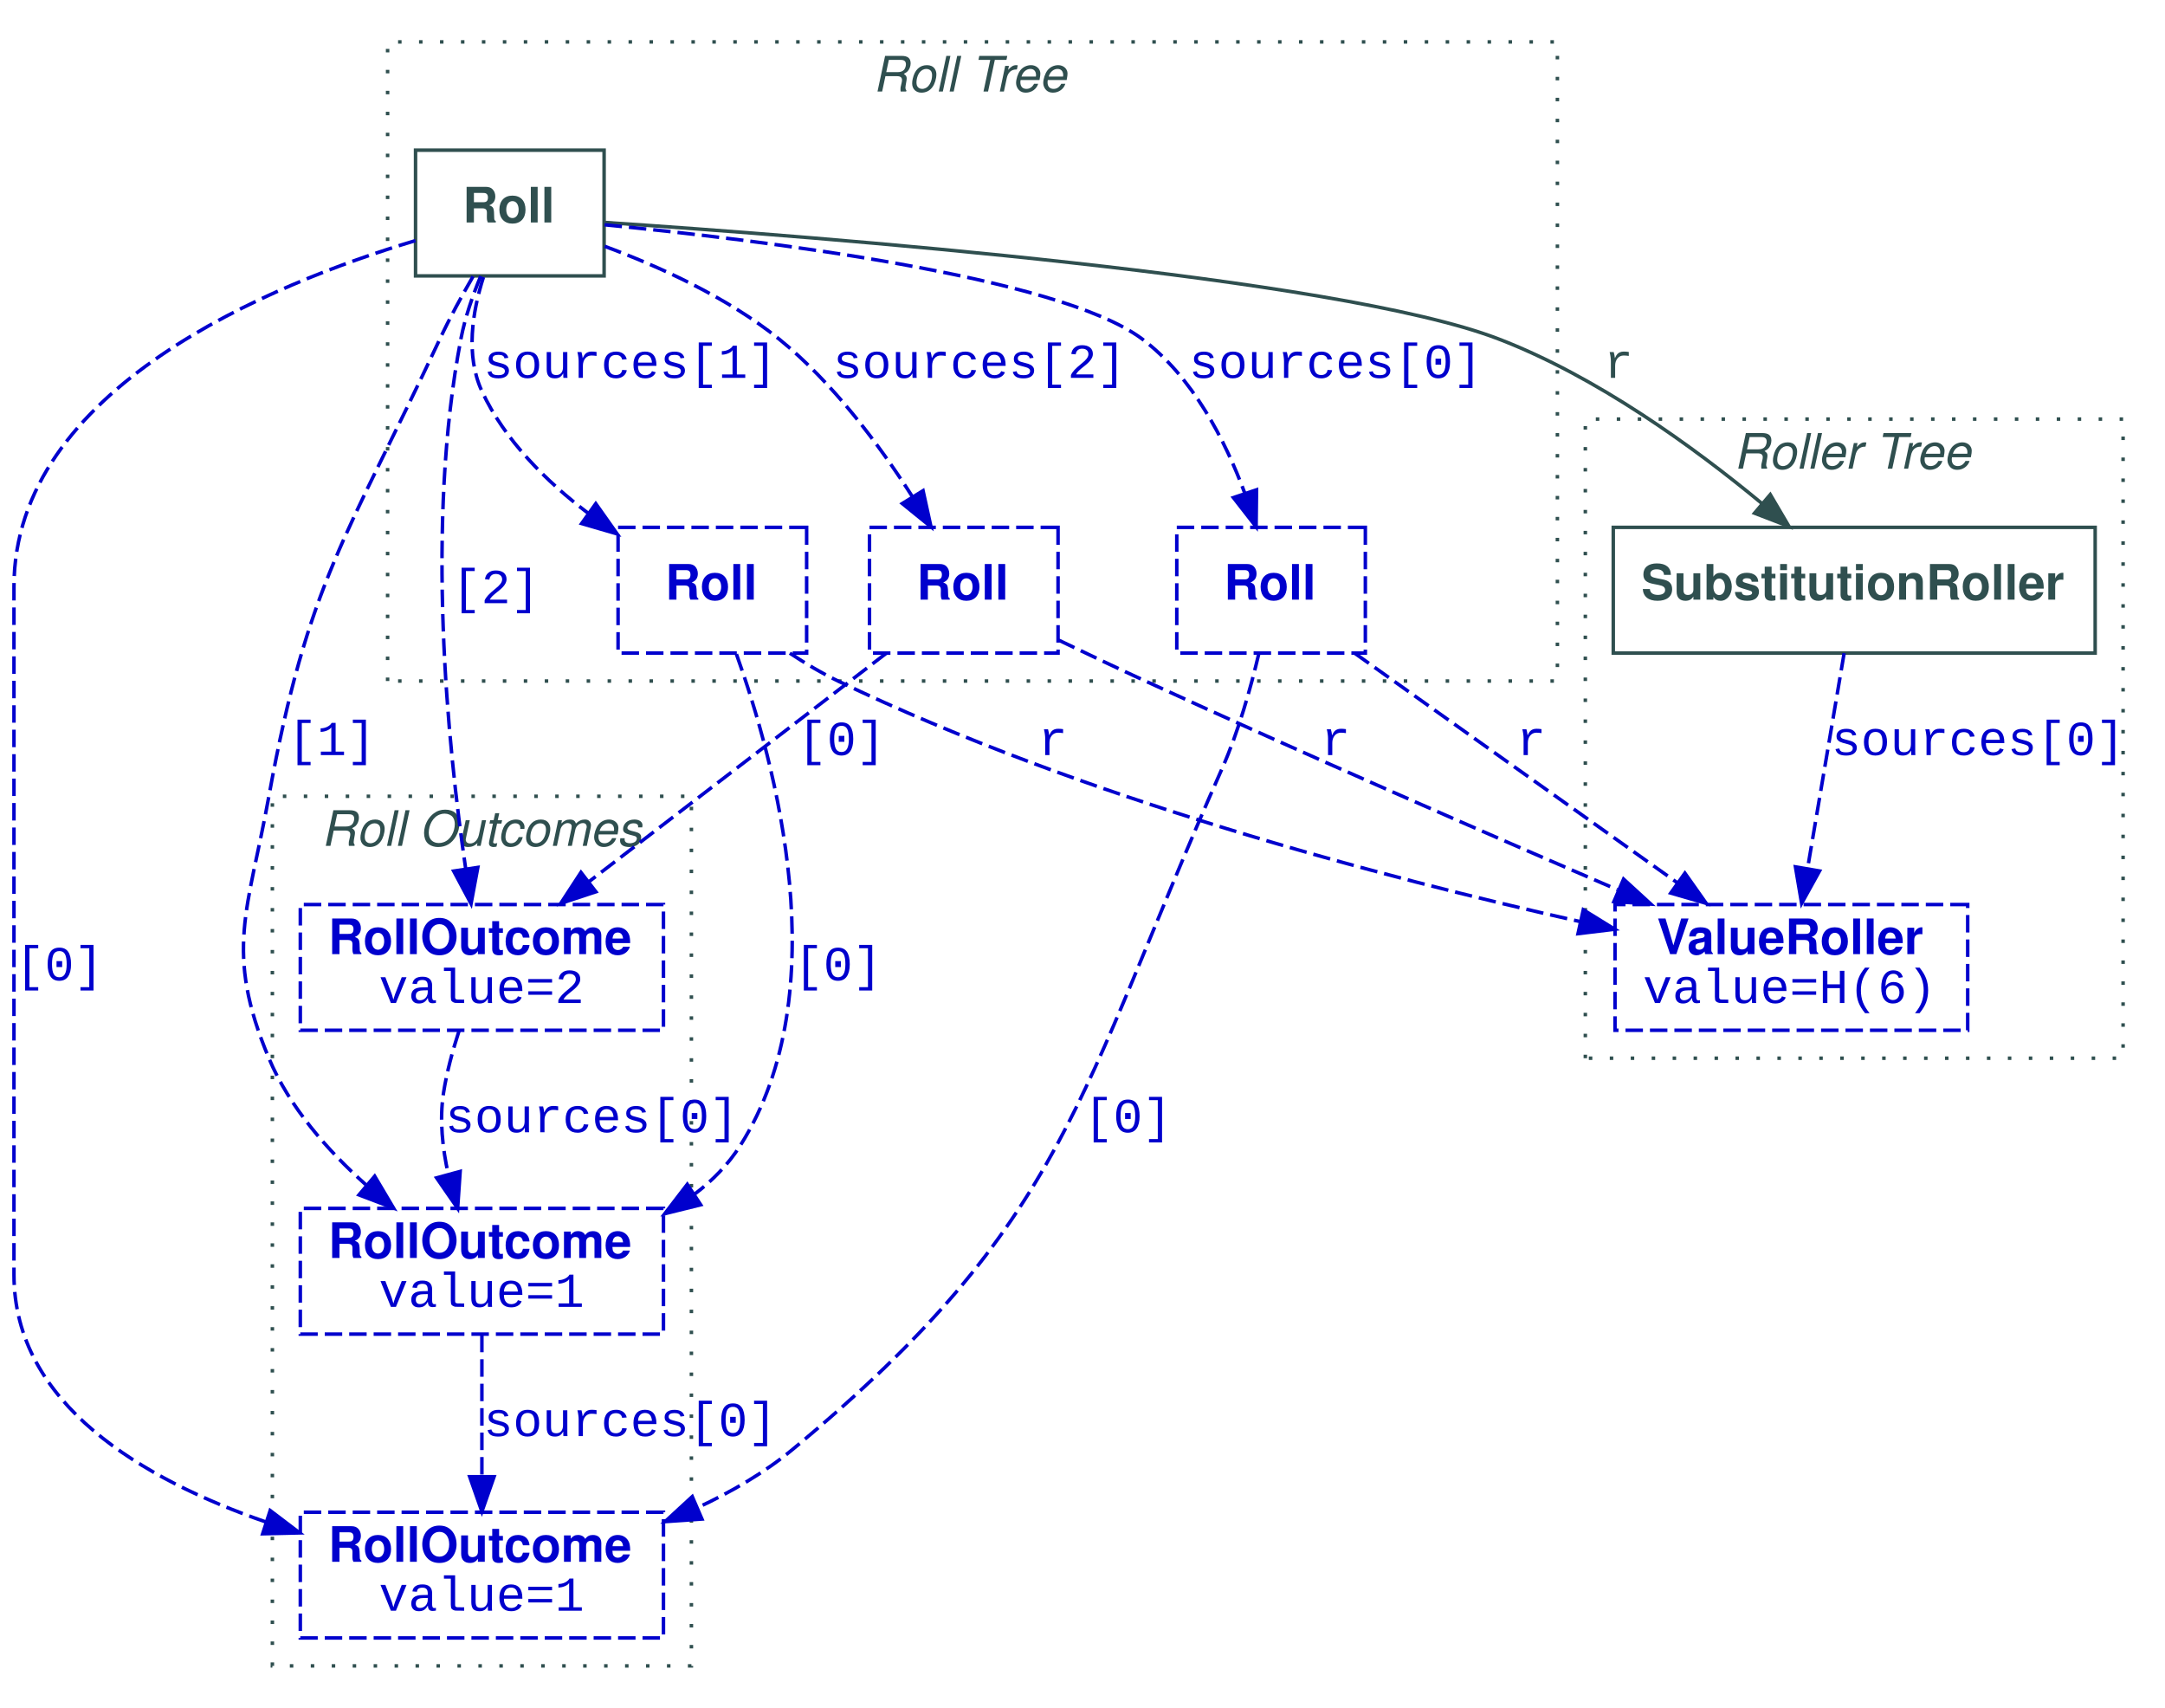
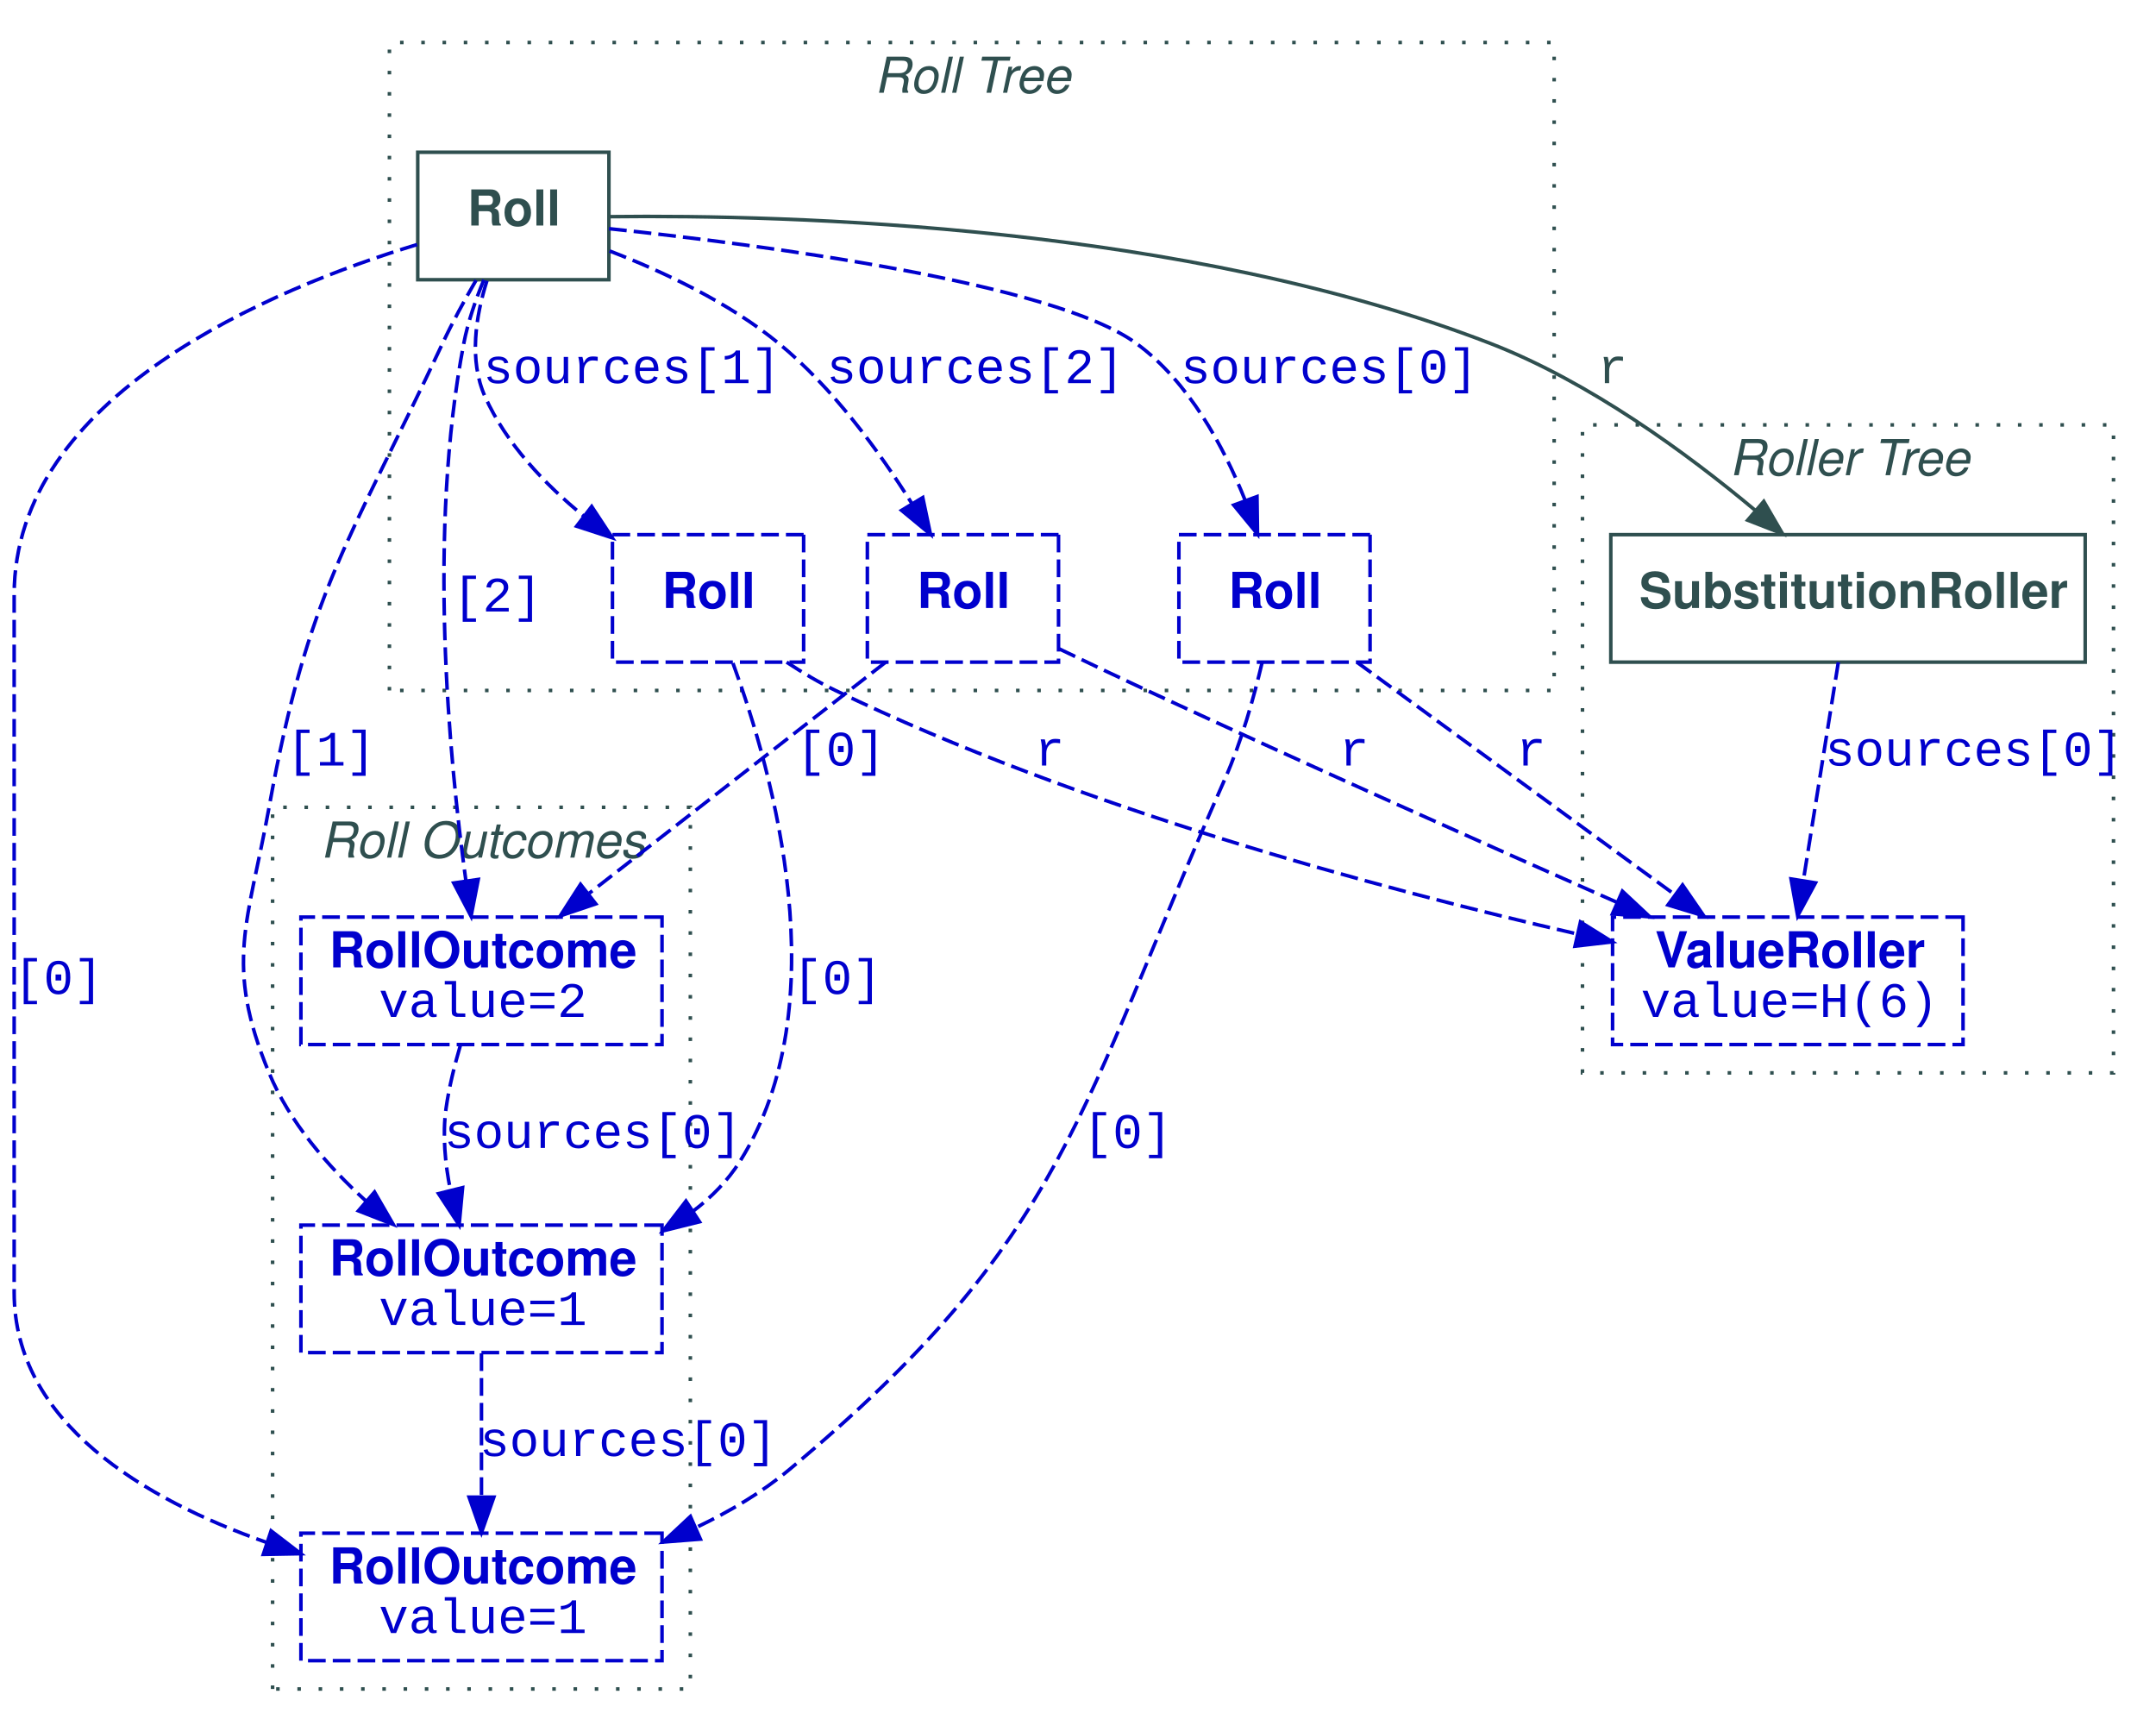
- <svg xmlns="http://www.w3.org/2000/svg" width="620pt" height="489pt" viewBox="0.00 0.00 620.00 489.00">
+ <svg xmlns="http://www.w3.org/2000/svg" width="609pt" height="489pt" viewBox="0.00 0.00 609.00 489.00">
  <g id="graph0" class="graph" transform="scale(1 1) rotate(0) translate(4 485)">
    <g id="clust1" class="cluster">
-       <polygon fill="transparent" stroke="DarkSlateGray" stroke-dasharray="1,5" points="107,-290 107,-473 442,-473 442,-290 107,-290" />
-       <text text-anchor="start" x="246" y="-458.8" font-family="Helvetica,sans-Serif" font-style="italic" font-size="14.00" fill="DarkSlateGray">Roll Tree</text>
+       <polygon fill="transparent" stroke="DarkSlateGray" stroke-dasharray="1,5" points="106,-290 106,-473 435,-473 435,-290 106,-290" />
+       <text text-anchor="start" x="243" y="-458.8" font-family="Helvetica,sans-Serif" font-style="italic" font-size="14.00" fill="DarkSlateGray">Roll Tree</text>
    </g>
    <g id="clust2" class="cluster">
-       <polygon fill="transparent" stroke="DarkSlateGray" stroke-dasharray="1,5" points="450,-182 450,-365 604,-365 604,-182 450,-182" />
-       <text text-anchor="start" x="492.5" y="-350.8" font-family="Helvetica,sans-Serif" font-style="italic" font-size="14.00" fill="DarkSlateGray">Roller Tree</text>
+       <polygon fill="transparent" stroke="DarkSlateGray" stroke-dasharray="1,5" points="443,-182 443,-365 593,-365 593,-182 443,-182" />
+       <text text-anchor="start" x="484.5" y="-350.8" font-family="Helvetica,sans-Serif" font-style="italic" font-size="14.00" fill="DarkSlateGray">Roller Tree</text>
    </g>
    <g id="clust3" class="cluster">
-       <polygon fill="transparent" stroke="DarkSlateGray" stroke-dasharray="1,5" points="74,-8 74,-257 194,-257 194,-8 74,-8" />
-       <text text-anchor="start" x="88" y="-242.8" font-family="Helvetica,sans-Serif" font-style="italic" font-size="14.00" fill="DarkSlateGray">Roll Outcomes</text>
+       <polygon fill="transparent" stroke="DarkSlateGray" stroke-dasharray="1,5" points="73,-8 73,-257 191,-257 191,-8 73,-8" />
+       <text text-anchor="start" x="86.5" y="-242.8" font-family="Helvetica,sans-Serif" font-style="italic" font-size="14.00" fill="DarkSlateGray">Roll Outcomes</text>
    </g>
    <g id="node1" class="node">
-       <polygon fill="none" stroke="DarkSlateGray" points="169,-442 115,-442 115,-406 169,-406 169,-442" />
-       <text text-anchor="start" x="128.5" y="-421.3" font-family="Helvetica,sans-Serif" font-weight="bold" font-size="14.00" fill="DarkSlateGray">Roll</text>
+       <polygon fill="none" stroke="DarkSlateGray" points="168,-442 114,-442 114,-406 168,-406 168,-442" />
+       <text text-anchor="start" x="128" y="-421.3" font-family="Helvetica,sans-Serif" font-weight="bold" font-size="14.00" fill="DarkSlateGray">Roll</text>
    </g>
    <g id="node2" class="node">
-       <polygon fill="none" stroke="DarkSlateGray" points="596,-334 458,-334 458,-298 596,-298 596,-334" />
-       <text text-anchor="start" x="466" y="-313.3" font-family="Helvetica,sans-Serif" font-weight="bold" font-size="14.00" fill="DarkSlateGray">SubstitutionRoller</text>
+       <polygon fill="none" stroke="DarkSlateGray" points="585,-334 451,-334 451,-298 585,-298 585,-334" />
+       <text text-anchor="start" x="459" y="-313.3" font-family="Helvetica,sans-Serif" font-weight="bold" font-size="14.00" fill="DarkSlateGray">SubstitutionRoller</text>
    </g>
    <g id="edge1" class="edge">
-       <path fill="none" stroke="DarkSlateGray" d="M169.14,-421.31C230.57,-417.22 378.53,-405.79 425,-388 453.21,-377.2 481.07,-356.98 500.53,-340.87" />
-       <polygon fill="DarkSlateGray" stroke="DarkSlateGray" points="502.96,-343.39 508.33,-334.26 498.44,-338.06 502.96,-343.39" />
-       <text text-anchor="middle" x="459.5" y="-376.8" font-family="Courier New" font-size="14.00" fill="DarkSlateGray">r</text>
+       <path fill="none" stroke="DarkSlateGray" d="M168.31,-423.81C219.09,-424.41 330.74,-421.4 417,-388 444.98,-377.16 472.57,-356.95 491.82,-340.85" />
+       <polygon fill="DarkSlateGray" stroke="DarkSlateGray" points="494.21,-343.4 499.53,-334.24 489.66,-338.09 494.21,-343.4" />
+       <text text-anchor="middle" x="451.5" y="-376.8" font-family="Courier New" font-size="14.00" fill="DarkSlateGray">r</text>
    </g>
    <g id="node3" class="node">
-       <polygon fill="none" stroke="MediumBlue" stroke-dasharray="5,2" points="186,-52 82,-52 82,-16 186,-16 186,-52" />
-       <text text-anchor="start" x="90" y="-37.8" font-family="Helvetica,sans-Serif" font-weight="bold" font-size="14.00" fill="MediumBlue">RollOutcome</text>
-       <text text-anchor="start" x="104.5" y="-23.8" font-family="Courier New" font-size="14.00" fill="MediumBlue">value=1</text>
+       <polygon fill="none" stroke="MediumBlue" stroke-dasharray="5,2" points="183,-52 81,-52 81,-16 183,-16 183,-52" />
+       <text text-anchor="start" x="89" y="-37.8" font-family="Helvetica,sans-Serif" font-weight="bold" font-size="14.00" fill="MediumBlue">RollOutcome</text>
+       <text text-anchor="start" x="103" y="-23.8" font-family="Courier New" font-size="14.00" fill="MediumBlue">value=1</text>
    </g>
    <g id="edge2" class="edge">
-       <path fill="none" stroke="MediumBlue" stroke-dasharray="5,2" d="M114.96,-416.1C73.76,-403.76 0,-373.76 0,-317 0,-317 0,-317 0,-120 0,-82.98 36.92,-61.41 72,-49.26" />
-       <polygon fill="MediumBlue" stroke="MediumBlue" points="73.37,-52.49 81.81,-46.08 71.22,-45.83 73.37,-52.49" />
-       <text text-anchor="middle" x="13" y="-204.3" font-family="Courier New" font-size="14.00" fill="MediumBlue">[0]</text>
+       <path fill="none" stroke="MediumBlue" stroke-dasharray="5,2" d="M113.81,-415.93C72.84,-403.46 0,-373.35 0,-317 0,-317 0,-317 0,-120 0,-83.25 36.61,-61.63 71.27,-49.4" />
+       <polygon fill="MediumBlue" stroke="MediumBlue" points="72.57,-52.66 80.97,-46.2 70.37,-46.01 72.57,-52.66" />
+       <text text-anchor="middle" x="12.5" y="-204.3" font-family="Courier New" font-size="14.00" fill="MediumBlue">[0]</text>
    </g>
    <g id="node4" class="node">
-       <polygon fill="none" stroke="MediumBlue" stroke-dasharray="5,2" points="186,-139 82,-139 82,-103 186,-103 186,-139" />
-       <text text-anchor="start" x="90" y="-124.8" font-family="Helvetica,sans-Serif" font-weight="bold" font-size="14.00" fill="MediumBlue">RollOutcome</text>
-       <text text-anchor="start" x="104.5" y="-110.8" font-family="Courier New" font-size="14.00" fill="MediumBlue">value=1</text>
+       <polygon fill="none" stroke="MediumBlue" stroke-dasharray="5,2" points="183,-139 81,-139 81,-103 183,-103 183,-139" />
+       <text text-anchor="start" x="89" y="-124.8" font-family="Helvetica,sans-Serif" font-weight="bold" font-size="14.00" fill="MediumBlue">RollOutcome</text>
+       <text text-anchor="start" x="103" y="-110.8" font-family="Courier New" font-size="14.00" fill="MediumBlue">value=1</text>
    </g>
    <g id="edge3" class="edge">
-       <path fill="none" stroke="MediumBlue" stroke-dasharray="5,2" d="M131.47,-405.85C128.23,-400.26 124.79,-393.96 122,-388 95.6,-331.72 84.07,-318.17 73,-257 67.07,-224.2 60.12,-212.74 73,-182 78.87,-168 89.77,-155.61 100.76,-145.79" />
-       <polygon fill="MediumBlue" stroke="MediumBlue" points="103.3,-148.22 108.7,-139.1 98.79,-142.86 103.3,-148.22" />
-       <text text-anchor="middle" x="91" y="-268.8" font-family="Courier New" font-size="14.00" fill="MediumBlue">[1]</text>
+       <path fill="none" stroke="MediumBlue" stroke-dasharray="5,2" d="M130.47,-405.85C127.23,-400.26 123.79,-393.96 121,-388 94.6,-331.72 83.07,-318.17 72,-257 66.07,-224.2 59.24,-212.8 72,-182 77.76,-168.09 88.48,-155.73 99.29,-145.89" />
+       <polygon fill="MediumBlue" stroke="MediumBlue" points="101.79,-148.35 107.1,-139.18 97.23,-143.04 101.79,-148.35" />
+       <text text-anchor="middle" x="89.5" y="-268.8" font-family="Courier New" font-size="14.00" fill="MediumBlue">[1]</text>
    </g>
    <g id="node5" class="node">
-       <polygon fill="none" stroke="MediumBlue" stroke-dasharray="5,2" points="186,-226 82,-226 82,-190 186,-190 186,-226" />
-       <text text-anchor="start" x="90" y="-211.8" font-family="Helvetica,sans-Serif" font-weight="bold" font-size="14.00" fill="MediumBlue">RollOutcome</text>
-       <text text-anchor="start" x="104.5" y="-197.8" font-family="Courier New" font-size="14.00" fill="MediumBlue">value=2</text>
+       <polygon fill="none" stroke="MediumBlue" stroke-dasharray="5,2" points="183,-226 81,-226 81,-190 183,-190 183,-226" />
+       <text text-anchor="start" x="89" y="-211.8" font-family="Helvetica,sans-Serif" font-weight="bold" font-size="14.00" fill="MediumBlue">RollOutcome</text>
+       <text text-anchor="start" x="103" y="-197.8" font-family="Courier New" font-size="14.00" fill="MediumBlue">value=2</text>
    </g>
    <g id="edge4" class="edge">
-       <path fill="none" stroke="MediumBlue" stroke-dasharray="5,2" d="M133.67,-405.95C131.36,-400.36 129.16,-394.04 128,-388 117.8,-335.01 124.18,-271.6 129.36,-236.25" />
-       <polygon fill="MediumBlue" stroke="MediumBlue" points="132.84,-236.64 130.9,-226.23 125.92,-235.58 132.84,-236.64" />
-       <text text-anchor="middle" x="138" y="-312.3" font-family="Courier New" font-size="14.00" fill="MediumBlue">[2]</text>
+       <path fill="none" stroke="MediumBlue" stroke-dasharray="5,2" d="M132.67,-405.95C130.36,-400.36 128.16,-394.04 127,-388 116.8,-335.02 122.73,-271.61 127.6,-236.26" />
+       <polygon fill="MediumBlue" stroke="MediumBlue" points="131.09,-236.63 129.06,-226.23 124.16,-235.62 131.09,-236.63" />
+       <text text-anchor="middle" x="136.5" y="-312.3" font-family="Courier New" font-size="14.00" fill="MediumBlue">[2]</text>
    </g>
    <g id="node6" class="node">
-       <polygon fill="none" stroke="MediumBlue" stroke-dasharray="5,2" points="387,-334 333,-334 333,-298 387,-298 387,-334" />
-       <text text-anchor="start" x="346.5" y="-313.3" font-family="Helvetica,sans-Serif" font-weight="bold" font-size="14.00" fill="MediumBlue">Roll</text>
+       <polygon fill="none" stroke="MediumBlue" stroke-dasharray="5,2" points="383,-334 329,-334 329,-298 383,-298 383,-334" />
+       <text text-anchor="start" x="343" y="-313.3" font-family="Helvetica,sans-Serif" font-weight="bold" font-size="14.00" fill="MediumBlue">Roll</text>
    </g>
    <g id="edge11" class="edge">
-       <path fill="none" stroke="MediumBlue" stroke-dasharray="5,2" d="M169.13,-420.64C213.49,-416.32 299.01,-405.89 323,-388 337.53,-377.16 346.86,-358.94 352.52,-343.67" />
-       <polygon fill="MediumBlue" stroke="MediumBlue" points="355.84,-344.76 355.72,-334.17 349.21,-342.52 355.84,-344.76" />
-       <text text-anchor="middle" x="378.5" y="-376.8" font-family="Courier New" font-size="14.00" fill="MediumBlue">sources[0]</text>
+       <path fill="none" stroke="MediumBlue" stroke-dasharray="5,2" d="M168.04,-420.42C211.31,-415.84 293.63,-405.13 317,-388 331.8,-377.16 341.64,-358.93 347.73,-343.66" />
+       <polygon fill="MediumBlue" stroke="MediumBlue" points="351.06,-344.76 351.21,-334.16 344.49,-342.35 351.06,-344.76" />
+       <text text-anchor="middle" x="371.5" y="-376.8" font-family="Courier New" font-size="14.00" fill="MediumBlue">sources[0]</text>
    </g>
    <g id="node8" class="node">
-       <polygon fill="none" stroke="MediumBlue" stroke-dasharray="5,2" points="227,-334 173,-334 173,-298 227,-298 227,-334" />
-       <text text-anchor="start" x="186.5" y="-313.3" font-family="Helvetica,sans-Serif" font-weight="bold" font-size="14.00" fill="MediumBlue">Roll</text>
+       <polygon fill="none" stroke="MediumBlue" stroke-dasharray="5,2" points="223,-334 169,-334 169,-298 223,-298 223,-334" />
+       <text text-anchor="start" x="183" y="-313.3" font-family="Helvetica,sans-Serif" font-weight="bold" font-size="14.00" fill="MediumBlue">Roll</text>
    </g>
    <g id="edge12" class="edge">
-       <path fill="none" stroke="MediumBlue" stroke-dasharray="5,2" d="M134.45,-405.66C131.27,-395.71 129.27,-383.21 134,-373 140.51,-358.93 152.5,-347.1 164.49,-338" />
-       <polygon fill="MediumBlue" stroke="MediumBlue" points="166.61,-340.79 172.72,-332.14 162.55,-335.09 166.61,-340.79" />
-       <text text-anchor="middle" x="176.5" y="-376.8" font-family="Courier New" font-size="14.00" fill="MediumBlue">sources[1]</text>
+       <path fill="none" stroke="MediumBlue" stroke-dasharray="5,2" d="M133.54,-405.7C130.39,-395.76 128.39,-383.26 133,-373 138.98,-359.68 149.87,-348.24 160.93,-339.23" />
+       <polygon fill="MediumBlue" stroke="MediumBlue" points="163.13,-341.96 168.95,-333.11 158.88,-336.39 163.13,-341.96" />
+       <text text-anchor="middle" x="174.5" y="-376.8" font-family="Courier New" font-size="14.00" fill="MediumBlue">sources[1]</text>
    </g>
    <g id="node9" class="node">
-       <polygon fill="none" stroke="MediumBlue" stroke-dasharray="5,2" points="299,-334 245,-334 245,-298 299,-298 299,-334" />
-       <text text-anchor="start" x="258.5" y="-313.3" font-family="Helvetica,sans-Serif" font-weight="bold" font-size="14.00" fill="MediumBlue">Roll</text>
+       <polygon fill="none" stroke="MediumBlue" stroke-dasharray="5,2" points="295,-334 241,-334 241,-298 295,-298 295,-334" />
+       <text text-anchor="start" x="255" y="-313.3" font-family="Helvetica,sans-Serif" font-weight="bold" font-size="14.00" fill="MediumBlue">Roll</text>
    </g>
    <g id="edge13" class="edge">
-       <path fill="none" stroke="MediumBlue" stroke-dasharray="5,2" d="M169.16,-414.48C184.81,-408.68 204.25,-399.88 219,-388 234.48,-375.53 247.83,-357.57 257.26,-342.83" />
-       <polygon fill="MediumBlue" stroke="MediumBlue" points="260.34,-344.5 262.61,-334.15 254.39,-340.82 260.34,-344.5" />
-       <text text-anchor="middle" x="276.5" y="-376.8" font-family="Courier New" font-size="14.00" fill="MediumBlue">sources[2]</text>
+       <path fill="none" stroke="MediumBlue" stroke-dasharray="5,2" d="M168.2,-414.12C183.33,-408.29 201.9,-399.58 216,-388 231.25,-375.47 244.35,-357.51 253.59,-342.78" />
+       <polygon fill="MediumBlue" stroke="MediumBlue" points="256.65,-344.48 258.83,-334.11 250.66,-340.86 256.65,-344.48" />
+       <text text-anchor="middle" x="271.5" y="-376.8" font-family="Courier New" font-size="14.00" fill="MediumBlue">sources[2]</text>
    </g>
    <g id="node7" class="node">
-       <polygon fill="none" stroke="MediumBlue" stroke-dasharray="5,2" points="559.5,-226 458.5,-226 458.5,-190 559.5,-190 559.5,-226" />
-       <text text-anchor="start" x="470.5" y="-211.8" font-family="Helvetica,sans-Serif" font-weight="bold" font-size="14.00" fill="MediumBlue">ValueRoller</text>
-       <text text-anchor="start" x="466.5" y="-197.8" font-family="Courier New" font-size="14.00" fill="MediumBlue">value=H(6)</text>
+       <polygon fill="none" stroke="MediumBlue" stroke-dasharray="5,2" points="550.5,-226 451.5,-226 451.5,-190 550.5,-190 550.5,-226" />
+       <text text-anchor="start" x="463.5" y="-211.8" font-family="Helvetica,sans-Serif" font-weight="bold" font-size="14.00" fill="MediumBlue">ValueRoller</text>
+       <text text-anchor="start" x="459.5" y="-197.8" font-family="Courier New" font-size="14.00" fill="MediumBlue">value=H(6)</text>
    </g>
    <g id="edge14" class="edge">
-       <path fill="none" stroke="MediumBlue" stroke-dasharray="5,2" d="M524.11,-297.97C521.29,-281.38 516.96,-255.88 513.66,-236.43" />
-       <polygon fill="MediumBlue" stroke="MediumBlue" points="517.07,-235.61 511.94,-226.34 510.17,-236.79 517.07,-235.61" />
-       <text text-anchor="middle" x="562.5" y="-268.8" font-family="Courier New" font-size="14.00" fill="MediumBlue">sources[0]</text>
+       <path fill="none" stroke="MediumBlue" stroke-dasharray="5,2" d="M515.27,-297.97C512.61,-281.38 508.52,-255.88 505.4,-236.43" />
+       <polygon fill="MediumBlue" stroke="MediumBlue" points="508.82,-235.66 503.78,-226.34 501.91,-236.77 508.82,-235.66" />
+       <text text-anchor="middle" x="553.5" y="-268.8" font-family="Courier New" font-size="14.00" fill="MediumBlue">sources[0]</text>
    </g>
    <g id="edge15" class="edge">
-       <path fill="none" stroke="MediumBlue" stroke-dasharray="5,2" d="M134,-102.8C134,-91.16 134,-75.55 134,-62.24" />
-       <polygon fill="MediumBlue" stroke="MediumBlue" points="137.5,-62.18 134,-52.18 130.5,-62.18 137.5,-62.18" />
-       <text text-anchor="middle" x="176.5" y="-73.8" font-family="Courier New" font-size="14.00" fill="MediumBlue">sources[0]</text>
+       <path fill="none" stroke="MediumBlue" stroke-dasharray="5,2" d="M132,-102.8C132,-91.16 132,-75.55 132,-62.24" />
+       <polygon fill="MediumBlue" stroke="MediumBlue" points="135.5,-62.18 132,-52.18 128.5,-62.18 135.5,-62.18" />
+       <text text-anchor="middle" x="173.5" y="-73.8" font-family="Courier New" font-size="14.00" fill="MediumBlue">sources[0]</text>
    </g>
    <g id="edge16" class="edge">
-       <path fill="none" stroke="MediumBlue" stroke-dasharray="5,2" d="M127.45,-189.8C125.63,-184.21 123.91,-177.92 123,-172 121.83,-164.39 122.71,-156.2 124.39,-148.71" />
-       <polygon fill="MediumBlue" stroke="MediumBlue" points="127.78,-149.59 127.06,-139.02 121.03,-147.74 127.78,-149.59" />
-       <text text-anchor="middle" x="165.5" y="-160.8" font-family="Courier New" font-size="14.00" fill="MediumBlue">sources[0]</text>
+       <path fill="none" stroke="MediumBlue" stroke-dasharray="5,2" d="M126.04,-189.76C124.39,-184.16 122.82,-177.88 122,-172 120.95,-164.49 121.72,-156.41 123.21,-148.98" />
+       <polygon fill="MediumBlue" stroke="MediumBlue" points="126.67,-149.59 125.69,-139.04 119.87,-147.9 126.67,-149.59" />
+       <text text-anchor="middle" x="163.5" y="-160.8" font-family="Courier New" font-size="14.00" fill="MediumBlue">sources[0]</text>
    </g>
    <g id="edge6" class="edge">
-       <path fill="none" stroke="MediumBlue" stroke-dasharray="5,2" d="M356.51,-297.91C354.18,-288.05 350.68,-275.55 346,-265 304.42,-171.35 301.94,-135.33 223,-70 214.95,-63.34 205.49,-57.84 195.79,-53.33" />
-       <polygon fill="MediumBlue" stroke="MediumBlue" points="197.02,-50.05 186.46,-49.31 194.25,-56.48 197.02,-50.05" />
-       <text text-anchor="middle" x="319" y="-160.8" font-family="Courier New" font-size="14.00" fill="MediumBlue">[0]</text>
+       <path fill="none" stroke="MediumBlue" stroke-dasharray="5,2" d="M352.51,-297.91C350.18,-288.05 346.68,-275.55 342,-265 300.42,-171.35 297.68,-135.64 219,-70 211.22,-63.51 202.08,-58.1 192.7,-53.64" />
+       <polygon fill="MediumBlue" stroke="MediumBlue" points="193.84,-50.32 183.28,-49.49 191.02,-56.73 193.84,-50.32" />
+       <text text-anchor="middle" x="314.5" y="-160.8" font-family="Courier New" font-size="14.00" fill="MediumBlue">[0]</text>
    </g>
    <g id="edge5" class="edge">
-       <path fill="none" stroke="MediumBlue" stroke-dasharray="5,2" d="M383.94,-297.97C408.99,-280.15 448.48,-252.06 476.37,-232.21" />
-       <polygon fill="MediumBlue" stroke="MediumBlue" points="478.51,-234.99 484.62,-226.34 474.45,-229.29 478.51,-234.99" />
-       <text text-anchor="middle" x="434.5" y="-268.8" font-family="Courier New" font-size="14.00" fill="MediumBlue">r</text>
+       <path fill="none" stroke="MediumBlue" stroke-dasharray="5,2" d="M379.3,-297.97C403.57,-280.23 441.77,-252.3 468.89,-232.47" />
+       <polygon fill="MediumBlue" stroke="MediumBlue" points="471.27,-235.07 477.28,-226.34 467.14,-229.42 471.27,-235.07" />
+       <text text-anchor="middle" x="428.5" y="-268.8" font-family="Courier New" font-size="14.00" fill="MediumBlue">r</text>
    </g>
    <g id="edge8" class="edge">
-       <path fill="none" stroke="MediumBlue" stroke-dasharray="5,2" d="M206.89,-297.7C217.99,-266.77 235.92,-201.09 208,-157 204.56,-151.56 200.02,-146.95 194.88,-143.05" />
-       <polygon fill="MediumBlue" stroke="MediumBlue" points="196.66,-140.03 186.37,-137.48 192.82,-145.89 196.66,-140.03" />
-       <text text-anchor="middle" x="236" y="-204.3" font-family="Courier New" font-size="14.00" fill="MediumBlue">[0]</text>
+       <path fill="none" stroke="MediumBlue" stroke-dasharray="5,2" d="M203.03,-297.72C214.38,-266.81 232.81,-201.18 205,-157 201.56,-151.54 197,-146.91 191.84,-142.99" />
+       <polygon fill="MediumBlue" stroke="MediumBlue" points="193.59,-139.95 183.31,-137.39 189.76,-145.8 193.59,-139.95" />
+       <text text-anchor="middle" x="232.5" y="-204.3" font-family="Courier New" font-size="14.00" fill="MediumBlue">[0]</text>
    </g>
    <g id="edge7" class="edge">
-       <path fill="none" stroke="MediumBlue" stroke-dasharray="5,2" d="M222.18,-297.98C226.61,-295.05 231.34,-292.24 236,-290 305.58,-256.59 391.83,-233.8 448.54,-221.11" />
-       <polygon fill="MediumBlue" stroke="MediumBlue" points="449.41,-224.5 458.42,-218.93 447.9,-217.66 449.41,-224.5" />
-       <text text-anchor="middle" x="297.5" y="-268.8" font-family="Courier New" font-size="14.00" fill="MediumBlue">r</text>
+       <path fill="none" stroke="MediumBlue" stroke-dasharray="5,2" d="M218.19,-297.99C222.62,-295.07 227.34,-292.25 232,-290 300.54,-256.92 385.46,-234.07 441.34,-221.27" />
+       <polygon fill="MediumBlue" stroke="MediumBlue" points="442.43,-224.61 451.42,-219 440.89,-217.78 442.43,-224.61" />
+       <text text-anchor="middle" x="292.5" y="-268.8" font-family="Courier New" font-size="14.00" fill="MediumBlue">r</text>
    </g>
    <g id="edge10" class="edge">
-       <path fill="none" stroke="MediumBlue" stroke-dasharray="5,2" d="M249.83,-297.97C226.73,-280.23 190.37,-252.3 164.56,-232.47" />
-       <polygon fill="MediumBlue" stroke="MediumBlue" points="166.64,-229.66 156.58,-226.34 162.37,-235.21 166.64,-229.66" />
-       <text text-anchor="middle" x="237" y="-268.8" font-family="Courier New" font-size="14.00" fill="MediumBlue">[0]</text>
+       <path fill="none" stroke="MediumBlue" stroke-dasharray="5,2" d="M246.15,-297.97C223.48,-280.3 187.86,-252.54 162.44,-232.73" />
+       <polygon fill="MediumBlue" stroke="MediumBlue" points="164.29,-229.73 154.25,-226.34 159.98,-235.25 164.29,-229.73" />
+       <text text-anchor="middle" x="233.5" y="-268.8" font-family="Courier New" font-size="14.00" fill="MediumBlue">[0]</text>
    </g>
    <g id="edge9" class="edge">
-       <path fill="none" stroke="MediumBlue" stroke-dasharray="5,2" d="M299.17,-301.71C307.14,-297.87 315.9,-293.72 324,-290 369.48,-269.12 421.76,-246.34 459.12,-230.27" />
-       <polygon fill="MediumBlue" stroke="MediumBlue" points="460.95,-233.29 468.76,-226.13 458.19,-226.86 460.95,-233.29" />
+       <path fill="none" stroke="MediumBlue" stroke-dasharray="5,2" d="M295.19,-301.75C303.16,-297.92 311.91,-293.75 320,-290 364.72,-269.25 416.05,-246.37 452.59,-230.23" />
+       <polygon fill="MediumBlue" stroke="MediumBlue" points="454.28,-233.31 462.02,-226.07 451.46,-226.91 454.28,-233.31" />
      <text text-anchor="middle" x="378.5" y="-268.8" font-family="Courier New" font-size="14.00" fill="MediumBlue">r</text>
    </g>
  </g>
</svg>
